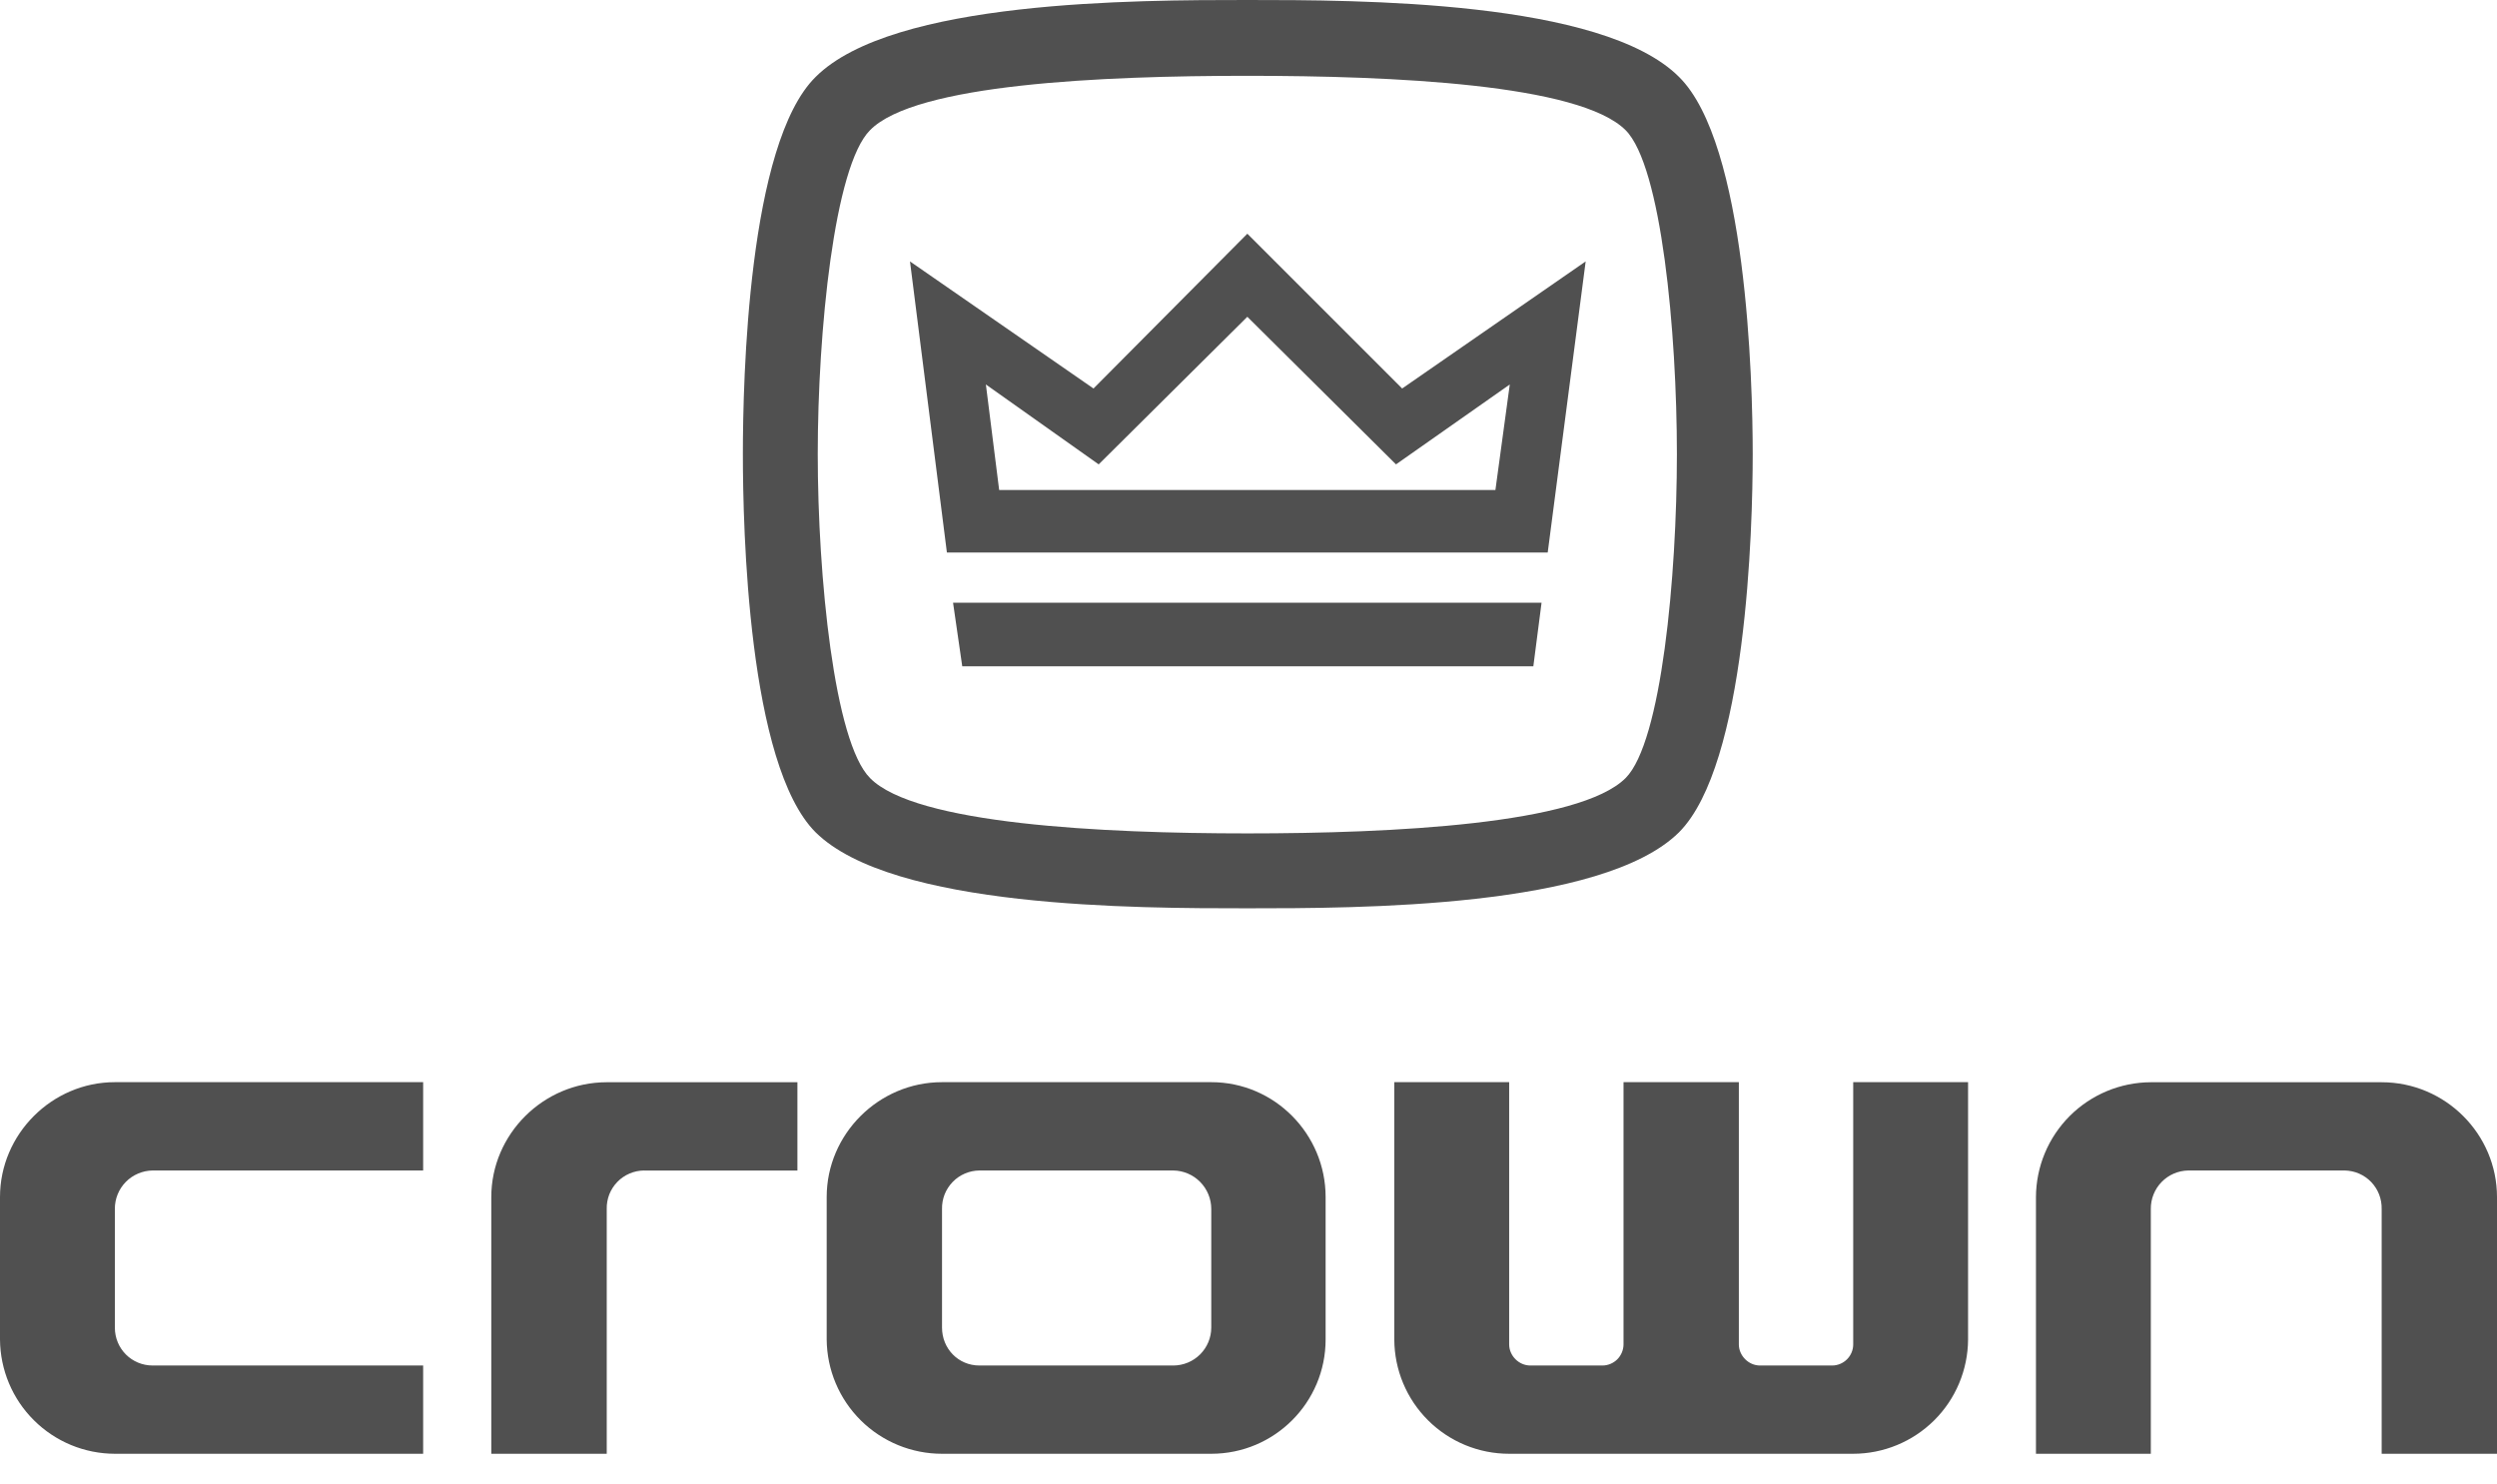
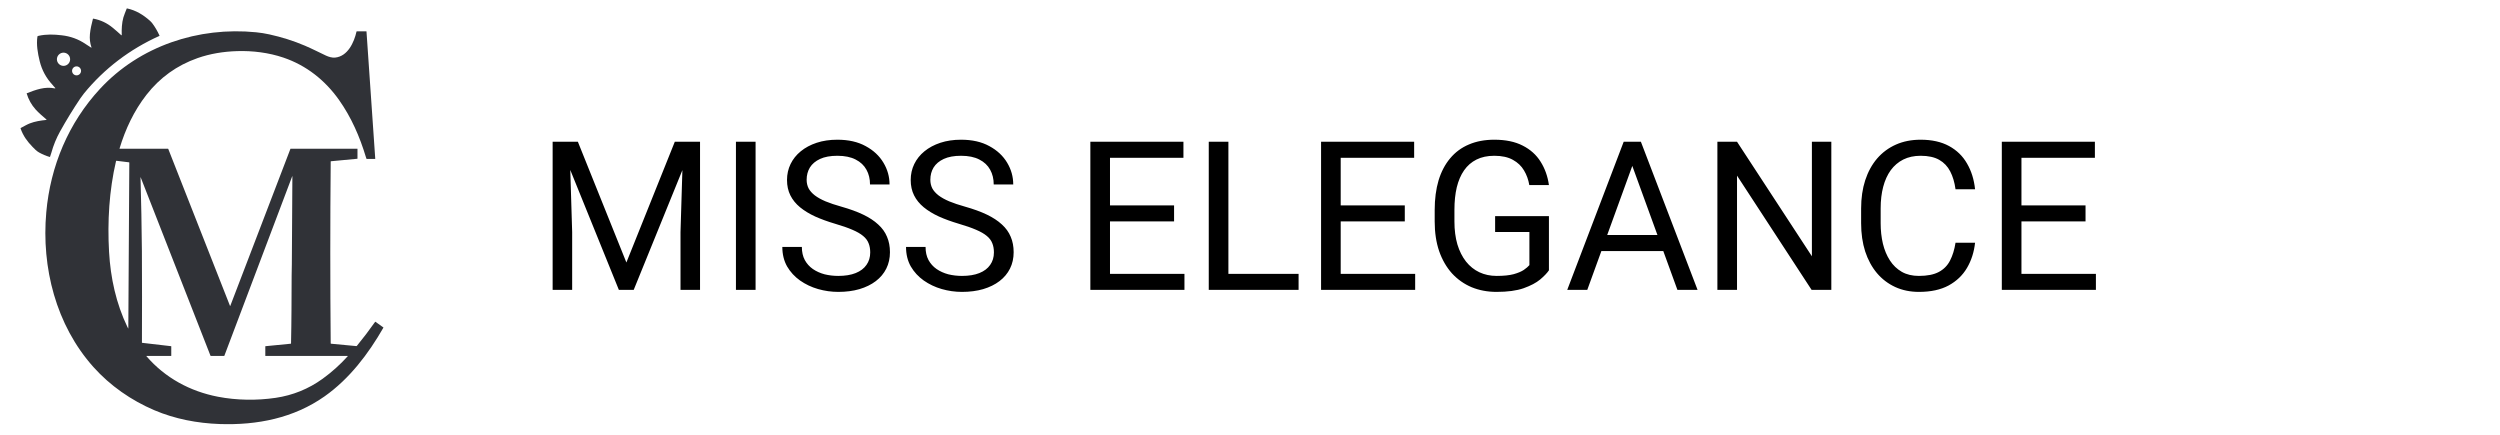
- <svg xmlns="http://www.w3.org/2000/svg" width="69" height="41" viewBox="0 0 69 41" fill="none">
-   <path d="M3.174 40.178C2.335 40.177 1.531 39.844 0.937 39.252C0.342 38.661 0.006 37.859 0 37.02L0 33.082C0 31.345 1.436 29.908 3.174 29.908H11.693V32.349H4.221C4.083 32.35 3.946 32.379 3.818 32.433C3.69 32.487 3.575 32.565 3.477 32.664C3.38 32.763 3.303 32.88 3.251 33.008C3.199 33.136 3.173 33.274 3.174 33.412V36.69C3.174 37.274 3.637 37.739 4.221 37.739H11.693V40.178H3.174ZM17.798 32.349C17.66 32.35 17.523 32.379 17.397 32.433C17.27 32.487 17.155 32.566 17.059 32.665C16.963 32.764 16.888 32.881 16.837 33.009C16.787 33.138 16.763 33.275 16.766 33.412V40.178H13.576V33.084C13.576 31.347 15.013 29.91 16.766 29.91H22.035V32.351H17.798V32.349ZM33.471 40.178H26.031C25.191 40.179 24.384 39.847 23.787 39.256C23.19 38.664 22.851 37.861 22.844 37.02V33.082C22.844 31.345 24.28 29.908 26.031 29.908H33.471C35.222 29.908 36.631 31.345 36.631 33.082V37.02C36.631 38.757 35.222 40.178 33.471 40.178ZM33.471 33.412C33.471 33.133 33.361 32.865 33.165 32.666C32.969 32.467 32.703 32.353 32.424 32.349H27.065C26.927 32.35 26.791 32.379 26.664 32.433C26.537 32.487 26.422 32.566 26.326 32.665C26.23 32.764 26.154 32.881 26.103 33.009C26.053 33.137 26.028 33.275 26.031 33.412V36.69C26.031 37.274 26.481 37.739 27.065 37.739H32.424C32.701 37.738 32.968 37.627 33.164 37.431C33.36 37.234 33.471 36.968 33.471 36.69V33.412ZM51.208 40.178H41.703C40.863 40.179 40.058 39.847 39.463 39.255C38.868 38.663 38.532 37.859 38.529 37.02V29.908H41.703V37.155C41.703 37.469 41.972 37.739 42.287 37.739H44.278C44.433 37.739 44.581 37.677 44.691 37.568C44.8 37.458 44.862 37.31 44.863 37.155V29.908H48.05V37.155C48.05 37.469 48.32 37.739 48.634 37.739H50.626C50.781 37.739 50.929 37.677 51.038 37.568C51.148 37.458 51.21 37.31 51.21 37.155V29.908H54.384V37.02C54.379 37.859 54.043 38.663 53.448 39.254C52.852 39.846 52.047 40.178 51.208 40.178ZM65.813 40.178V33.412C65.816 33.276 65.792 33.14 65.743 33.012C65.693 32.884 65.619 32.768 65.525 32.669C65.43 32.57 65.317 32.491 65.191 32.436C65.066 32.381 64.931 32.352 64.794 32.349H60.468C60.19 32.354 59.925 32.468 59.731 32.668C59.538 32.867 59.431 33.135 59.434 33.412V40.178H56.26V33.084C56.263 32.243 56.599 31.438 57.193 30.843C57.788 30.249 58.593 29.913 59.434 29.91H65.811C67.577 29.91 69 31.347 69 33.084V40.178H65.813ZM46.395 23.004C44.27 25.103 37.526 25.103 34.468 25.103C31.407 25.103 24.665 25.103 22.539 23.004C20.669 21.136 20.528 14.591 20.528 12.55C20.528 10.512 20.669 3.967 22.539 2.126C24.665 0 31.407 0 34.468 0C37.526 0 44.27 0 46.395 2.124C48.265 3.965 48.433 10.51 48.433 12.549C48.433 14.591 48.263 21.134 46.395 23.004ZM44.921 3.598C43.647 2.324 38.49 2.095 34.468 2.095C30.444 2.095 25.288 2.322 24.042 3.598C23.051 4.589 22.597 9.177 22.597 12.55C22.597 15.924 23.051 20.512 24.042 21.503C25.288 22.777 30.444 23.033 34.468 23.033C38.49 23.033 43.647 22.779 44.921 21.503C45.912 20.512 46.338 15.922 46.338 12.55C46.338 9.179 45.912 4.591 44.921 3.598ZM42.768 15.271H26.166L25.146 7.225L30.217 10.737L34.468 6.459L38.746 10.737L43.817 7.225L42.768 15.271ZM42.371 18.415H26.59L26.336 16.658H42.598L42.371 18.415ZM38.576 12.834L34.468 8.755L30.36 12.834L27.243 10.626L27.61 13.543H41.323L41.72 10.626L38.576 12.834Z" fill="#505050" />
+ <svg xmlns="http://www.w3.org/2000/svg" width="276" height="48" viewBox="0 0 276 48" fill="none">
+   <path d="M5.115 13.241C5.12 13.24 5.125 13.238 5.129 13.235C5.133 13.232 5.136 13.228 5.137 13.223C5.138 13.218 5.139 13.213 5.137 13.209C5.136 13.204 5.133 13.2 5.13 13.196C4.722 12.839 4.27 12.466 3.929 12.083C3.473 11.572 3.145 10.985 2.945 10.321C2.944 10.316 2.944 10.311 2.946 10.306C2.948 10.302 2.952 10.299 2.957 10.297C3.948 9.907 4.96 9.533 6.037 9.756C6.063 9.762 6.077 9.764 6.078 9.763C6.116 9.746 6.119 9.724 6.088 9.696C5.975 9.596 5.885 9.459 5.798 9.366C5.096 8.613 4.624 7.739 4.38 6.746C4.168 5.877 3.995 4.922 4.133 4.026C4.134 4.02 4.136 4.015 4.139 4.011C4.142 4.006 4.145 4.002 4.15 3.999C4.18 3.978 4.219 3.963 4.265 3.953C5.134 3.767 5.929 3.793 6.803 3.894C7.78 4.006 8.645 4.313 9.46 4.867C9.656 5 9.857 5.13 10.064 5.258C10.068 5.261 10.072 5.262 10.077 5.262C10.082 5.261 10.087 5.26 10.091 5.257C10.094 5.254 10.097 5.25 10.099 5.245C10.1 5.24 10.1 5.235 10.098 5.231C9.934 4.752 9.88 4.272 9.929 3.754C9.981 3.193 10.118 2.639 10.256 2.091C10.263 2.063 10.28 2.052 10.308 2.058C11.126 2.212 11.819 2.546 12.455 3.071C12.775 3.335 13.084 3.606 13.383 3.883C13.388 3.888 13.394 3.891 13.401 3.892C13.407 3.893 13.414 3.892 13.42 3.89C13.426 3.887 13.432 3.882 13.435 3.877C13.439 3.871 13.441 3.864 13.44 3.857C13.419 3.223 13.45 2.529 13.622 1.924C13.704 1.633 13.866 1.276 13.985 0.956C13.988 0.947 13.995 0.939 14.003 0.934C14.012 0.93 14.022 0.928 14.031 0.93C15.006 1.139 15.816 1.636 16.554 2.294C16.662 2.39 16.759 2.497 16.844 2.614C17.146 3.026 17.401 3.466 17.609 3.932C17.61 3.936 17.611 3.939 17.611 3.942C17.611 3.946 17.611 3.949 17.609 3.953C17.608 3.956 17.606 3.959 17.604 3.961C17.602 3.964 17.599 3.966 17.595 3.967C14.363 5.414 11.506 7.574 9.266 10.323C9.133 10.487 9.003 10.663 8.876 10.851C8.075 12.041 7.327 13.262 6.63 14.515C6.217 15.259 5.897 16.041 5.671 16.86C5.626 17.024 5.579 17.163 5.524 17.31C5.521 17.317 5.516 17.323 5.509 17.326C5.503 17.33 5.495 17.331 5.488 17.328C5.079 17.206 4.689 17.042 4.316 16.835C4.043 16.684 3.813 16.443 3.597 16.22C3.004 15.607 2.56 15.007 2.273 14.187C2.269 14.175 2.27 14.163 2.274 14.152C2.278 14.142 2.286 14.133 2.297 14.127C2.622 13.958 2.976 13.745 3.286 13.624C3.858 13.4 4.51 13.301 5.115 13.241ZM7.742 6.543C7.742 6.447 7.723 6.352 7.687 6.263C7.65 6.175 7.596 6.095 7.528 6.027C7.461 5.959 7.38 5.905 7.292 5.869C7.203 5.832 7.109 5.813 7.013 5.813C6.819 5.813 6.634 5.89 6.497 6.027C6.36 6.164 6.283 6.349 6.283 6.543C6.283 6.736 6.36 6.922 6.497 7.058C6.634 7.195 6.819 7.272 7.013 7.272C7.109 7.272 7.203 7.253 7.292 7.216C7.38 7.18 7.461 7.126 7.528 7.058C7.596 6.991 7.65 6.91 7.687 6.822C7.723 6.733 7.742 6.638 7.742 6.543ZM8.949 7.823C8.949 7.692 8.896 7.565 8.803 7.472C8.71 7.379 8.584 7.327 8.452 7.327C8.32 7.327 8.194 7.379 8.101 7.472C8.008 7.565 7.956 7.692 7.956 7.823C7.956 7.955 8.008 8.081 8.101 8.174C8.194 8.267 8.32 8.32 8.452 8.32C8.584 8.32 8.71 8.267 8.803 8.174C8.896 8.081 8.949 7.955 8.949 7.823Z" fill="#303237" />
+   <path d="M25.39 33.764C25.392 33.768 25.394 33.771 25.397 33.773C25.4 33.775 25.404 33.776 25.408 33.776C25.412 33.776 25.416 33.775 25.419 33.773C25.422 33.771 25.424 33.767 25.425 33.764L32.061 16.439C32.063 16.433 32.067 16.428 32.072 16.424C32.077 16.421 32.084 16.419 32.09 16.419H39.45C39.454 16.419 39.458 16.421 39.461 16.424C39.464 16.427 39.466 16.431 39.466 16.435V17.495C39.466 17.504 39.463 17.512 39.457 17.518C39.451 17.525 39.444 17.529 39.435 17.529L36.535 17.802C36.528 17.803 36.522 17.806 36.517 17.811C36.513 17.816 36.51 17.822 36.51 17.829C36.448 24.517 36.45 31.213 36.509 37.901C36.51 37.929 36.523 37.944 36.551 37.946L39.342 38.209C39.352 38.21 39.362 38.209 39.371 38.205C39.38 38.202 39.387 38.196 39.394 38.188C40.097 37.331 40.767 36.449 41.405 35.542C41.408 35.537 41.412 35.534 41.416 35.531C41.42 35.528 41.425 35.526 41.43 35.526C41.435 35.525 41.441 35.525 41.446 35.526C41.451 35.527 41.456 35.529 41.46 35.532L42.32 36.146C42.332 36.154 42.334 36.164 42.327 36.176C40.671 39.062 38.587 41.815 35.841 43.753C32.424 46.165 28.385 46.954 24.263 46.813C21.791 46.729 19.309 46.256 17.037 45.287C14.495 44.203 12.158 42.582 10.314 40.52C6.176 35.892 4.567 29.529 5.109 23.442C5.564 18.33 7.561 13.559 11.058 9.79C15.441 5.066 21.918 2.932 28.271 3.563C28.764 3.612 29.251 3.69 29.734 3.796C31.076 4.092 32.393 4.501 33.656 5.041C34.561 5.429 35.327 5.831 35.983 6.136C36.287 6.277 36.658 6.39 36.995 6.358C38.392 6.226 39.096 4.667 39.357 3.493C39.359 3.483 39.365 3.474 39.373 3.468C39.381 3.462 39.391 3.458 39.401 3.458L40.443 3.458C40.453 3.458 40.459 3.463 40.46 3.473L41.427 17.519C41.427 17.522 41.427 17.525 41.426 17.528C41.425 17.532 41.423 17.534 41.42 17.537C41.418 17.539 41.416 17.541 41.413 17.542C41.41 17.544 41.407 17.544 41.403 17.544H40.484C40.478 17.544 40.473 17.542 40.468 17.539C40.464 17.536 40.46 17.531 40.458 17.526C40.433 17.462 40.412 17.399 40.394 17.339C39.724 15.107 38.779 12.942 37.434 11.042C35.892 8.861 33.82 7.215 31.285 6.358C29.67 5.812 27.895 5.59 26.183 5.643C24.675 5.689 23.201 5.926 21.808 6.415C19.532 7.216 17.653 8.565 16.171 10.464C14.794 12.229 13.847 14.249 13.197 16.393C13.196 16.396 13.196 16.399 13.196 16.402C13.197 16.405 13.198 16.408 13.2 16.411C13.202 16.413 13.204 16.415 13.207 16.417C13.21 16.418 13.213 16.419 13.216 16.419H18.538C18.546 16.419 18.555 16.421 18.562 16.426C18.569 16.431 18.574 16.438 18.577 16.445L25.39 33.764ZM14.166 36.266L14.276 17.965C14.276 17.938 14.263 17.922 14.236 17.919L12.854 17.75C12.844 17.749 12.834 17.751 12.826 17.757C12.819 17.762 12.813 17.77 12.811 17.78C12.049 21.04 11.851 24.464 12.04 27.803C12.204 30.688 12.816 33.501 14.072 36.114C14.098 36.166 14.126 36.218 14.158 36.268C14.158 36.269 14.159 36.27 14.16 36.27C14.161 36.27 14.162 36.27 14.163 36.27C14.164 36.27 14.165 36.269 14.165 36.269C14.166 36.268 14.166 36.267 14.166 36.266ZM24.745 39.293L23.277 39.294C23.268 39.294 23.259 39.291 23.252 39.286C23.244 39.281 23.238 39.274 23.235 39.265L15.53 19.576C15.529 19.575 15.528 19.573 15.526 19.572C15.524 19.571 15.523 19.571 15.521 19.571C15.519 19.572 15.517 19.573 15.516 19.574C15.515 19.576 15.514 19.577 15.514 19.579C15.59 22.282 15.64 24.987 15.665 27.694C15.696 31.066 15.673 34.447 15.67 37.832C15.67 37.836 15.671 37.839 15.674 37.841C15.676 37.844 15.679 37.846 15.682 37.846L18.893 38.22C18.897 38.22 18.901 38.222 18.903 38.225C18.906 38.228 18.908 38.232 18.908 38.236V39.277C18.908 39.288 18.902 39.293 18.891 39.293L16.174 39.294C16.172 39.294 16.169 39.295 16.166 39.297C16.164 39.298 16.162 39.3 16.161 39.303C16.159 39.306 16.159 39.309 16.159 39.312C16.16 39.315 16.161 39.317 16.163 39.32C18.219 41.711 20.983 43.207 24.068 43.801C26.134 44.199 28.344 44.228 30.428 43.922C32.317 43.645 34.068 42.938 35.616 41.817C36.631 41.082 37.555 40.252 38.389 39.328C38.391 39.325 38.393 39.321 38.393 39.318C38.394 39.314 38.394 39.31 38.392 39.306C38.39 39.303 38.388 39.3 38.385 39.298C38.382 39.296 38.378 39.295 38.374 39.295L29.3 39.293C29.297 39.293 29.294 39.292 29.293 39.29C29.291 39.288 29.29 39.286 29.29 39.283V38.24C29.29 38.228 29.296 38.221 29.308 38.22L32.098 37.946C32.107 37.945 32.115 37.941 32.121 37.934C32.127 37.928 32.13 37.919 32.13 37.911C32.187 35.414 32.185 32.916 32.197 30.418C32.199 30.008 32.217 29.527 32.219 29.164C32.239 25.931 32.259 22.698 32.279 19.466C32.279 19.463 32.278 19.461 32.277 19.459C32.275 19.457 32.273 19.456 32.27 19.456C32.268 19.455 32.266 19.456 32.263 19.457C32.261 19.458 32.26 19.46 32.259 19.462L24.769 39.277C24.765 39.288 24.757 39.293 24.745 39.293Z" fill="#303237" />
+   <path d="M61.696 15.648H63.796L69.153 28.979L74.499 15.648H76.61L69.962 32H68.322L61.696 15.648ZM61.011 15.648H62.864L63.167 25.621V32H61.011V15.648ZM75.431 15.648H77.284V32H75.128V25.621L75.431 15.648ZM83.416 15.648V32H81.248V15.648H83.416ZM96.072 27.867C96.072 27.485 96.013 27.148 95.893 26.856C95.78 26.557 95.578 26.287 95.286 26.048C95.002 25.808 94.605 25.58 94.096 25.363C93.594 25.146 92.958 24.925 92.187 24.7C91.378 24.461 90.648 24.195 89.997 23.903C89.345 23.603 88.788 23.263 88.323 22.881C87.859 22.499 87.504 22.061 87.257 21.567C87.009 21.073 86.886 20.508 86.886 19.871C86.886 19.235 87.017 18.647 87.279 18.108C87.541 17.569 87.915 17.101 88.402 16.704C88.896 16.3 89.484 15.985 90.165 15.761C90.847 15.536 91.606 15.424 92.445 15.424C93.673 15.424 94.713 15.66 95.567 16.131C96.428 16.596 97.083 17.206 97.532 17.962C97.982 18.711 98.206 19.512 98.206 20.365H96.05C96.05 19.751 95.919 19.209 95.657 18.737C95.395 18.258 94.998 17.883 94.466 17.614C93.935 17.337 93.261 17.198 92.445 17.198C91.674 17.198 91.037 17.314 90.536 17.546C90.034 17.779 89.66 18.093 89.413 18.49C89.173 18.887 89.053 19.34 89.053 19.849C89.053 20.193 89.124 20.508 89.267 20.792C89.416 21.069 89.645 21.327 89.952 21.567C90.266 21.806 90.663 22.027 91.142 22.23C91.629 22.432 92.209 22.626 92.883 22.814C93.811 23.076 94.612 23.367 95.286 23.689C95.96 24.011 96.514 24.375 96.948 24.779C97.39 25.176 97.716 25.629 97.925 26.138C98.142 26.639 98.251 27.208 98.251 27.845C98.251 28.511 98.116 29.114 97.847 29.653C97.577 30.192 97.192 30.652 96.69 31.034C96.188 31.416 95.586 31.712 94.882 31.921C94.186 32.123 93.407 32.225 92.546 32.225C91.79 32.225 91.045 32.12 90.311 31.91C89.585 31.701 88.922 31.386 88.323 30.967C87.732 30.547 87.257 30.031 86.897 29.417C86.545 28.796 86.369 28.077 86.369 27.261H88.525C88.525 27.822 88.634 28.305 88.851 28.709C89.068 29.106 89.364 29.436 89.738 29.698C90.12 29.96 90.551 30.154 91.03 30.282C91.517 30.401 92.022 30.461 92.546 30.461C93.302 30.461 93.942 30.357 94.466 30.147C94.99 29.937 95.387 29.638 95.657 29.248C95.934 28.859 96.072 28.399 96.072 27.867ZM109.729 27.867C109.729 27.485 109.669 27.148 109.549 26.856C109.437 26.557 109.234 26.287 108.943 26.048C108.658 25.808 108.261 25.58 107.752 25.363C107.25 25.146 106.614 24.925 105.843 24.7C105.034 24.461 104.304 24.195 103.653 23.903C103.002 23.603 102.444 23.263 101.98 22.881C101.515 22.499 101.16 22.061 100.913 21.567C100.666 21.073 100.542 20.508 100.542 19.871C100.542 19.235 100.673 18.647 100.935 18.108C101.197 17.569 101.572 17.101 102.058 16.704C102.552 16.3 103.14 15.985 103.821 15.761C104.503 15.536 105.263 15.424 106.101 15.424C107.329 15.424 108.37 15.66 109.223 16.131C110.084 16.596 110.739 17.206 111.189 17.962C111.638 18.711 111.862 19.512 111.862 20.365H109.706C109.706 19.751 109.575 19.209 109.313 18.737C109.051 18.258 108.654 17.883 108.123 17.614C107.591 17.337 106.917 17.198 106.101 17.198C105.33 17.198 104.694 17.314 104.192 17.546C103.69 17.779 103.316 18.093 103.069 18.49C102.829 18.887 102.71 19.34 102.71 19.849C102.71 20.193 102.781 20.508 102.923 20.792C103.073 21.069 103.301 21.327 103.608 21.567C103.922 21.806 104.319 22.027 104.798 22.23C105.285 22.432 105.865 22.626 106.539 22.814C107.468 23.076 108.269 23.367 108.943 23.689C109.616 24.011 110.17 24.375 110.605 24.779C111.046 25.176 111.372 25.629 111.582 26.138C111.799 26.639 111.907 27.208 111.907 27.845C111.907 28.511 111.773 29.114 111.503 29.653C111.234 30.192 110.848 30.652 110.346 31.034C109.845 31.416 109.242 31.712 108.538 31.921C107.842 32.123 107.063 32.225 106.202 32.225C105.446 32.225 104.701 32.12 103.967 31.91C103.241 31.701 102.579 31.386 101.98 30.967C101.388 30.547 100.913 30.031 100.553 29.417C100.201 28.796 100.026 28.077 100.026 27.261H102.182C102.182 27.822 102.29 28.305 102.507 28.709C102.725 29.106 103.02 29.436 103.395 29.698C103.776 29.96 104.207 30.154 104.686 30.282C105.173 30.401 105.678 30.461 106.202 30.461C106.958 30.461 107.599 30.357 108.123 30.147C108.647 29.937 109.044 29.638 109.313 29.248C109.59 28.859 109.729 28.399 109.729 27.867ZM130.763 30.237V32H122.105V30.237H130.763ZM122.543 15.648V32H120.375V15.648H122.543ZM129.618 22.679V24.442H122.105V22.679H129.618ZM130.651 15.648V17.423H122.105V15.648H130.651ZM143.364 30.237V32H135.188V30.237H143.364ZM135.615 15.648V32H133.447V15.648H135.615ZM156.234 30.237V32H147.575V30.237H156.234ZM148.013 15.648V32H145.846V15.648H148.013ZM155.089 22.679V24.442H147.575V22.679H155.089ZM156.122 15.648V17.423H147.575V15.648H156.122ZM171.002 23.858V29.844C170.8 30.143 170.478 30.48 170.036 30.855C169.595 31.221 168.984 31.543 168.206 31.82C167.435 32.09 166.439 32.225 165.218 32.225C164.223 32.225 163.305 32.052 162.467 31.708C161.636 31.356 160.913 30.847 160.299 30.181C159.693 29.507 159.221 28.691 158.884 27.732C158.555 26.767 158.39 25.674 158.39 24.453V23.184C158.39 21.964 158.533 20.874 158.817 19.916C159.109 18.958 159.536 18.145 160.097 17.479C160.659 16.805 161.348 16.296 162.164 15.952C162.98 15.6 163.916 15.424 164.971 15.424C166.222 15.424 167.266 15.641 168.105 16.075C168.951 16.502 169.609 17.093 170.081 17.85C170.56 18.606 170.867 19.467 171.002 20.433H168.835C168.737 19.841 168.543 19.302 168.251 18.815C167.966 18.329 167.558 17.939 167.026 17.648C166.495 17.348 165.81 17.198 164.971 17.198C164.215 17.198 163.56 17.337 163.006 17.614C162.452 17.891 161.995 18.288 161.636 18.804C161.276 19.321 161.007 19.946 160.827 20.68C160.655 21.413 160.569 22.241 160.569 23.162V24.453C160.569 25.396 160.678 26.239 160.895 26.98C161.119 27.721 161.437 28.354 161.849 28.878C162.261 29.395 162.751 29.788 163.32 30.057C163.897 30.327 164.533 30.461 165.23 30.461C166.001 30.461 166.626 30.398 167.105 30.27C167.584 30.136 167.959 29.979 168.228 29.799C168.498 29.612 168.704 29.436 168.846 29.271V25.61H165.061V23.858H171.002ZM180.649 17.097L175.236 32H173.024L179.256 15.648H180.683L180.649 17.097ZM185.186 32L179.762 17.097L179.728 15.648H181.154L187.41 32H185.186ZM184.905 25.947V27.721H175.719V25.947H184.905ZM202.178 15.648V32H199.999L191.767 19.388V32H189.6V15.648H191.767L200.033 28.294V15.648H202.178ZM215.89 26.8H218.047C217.934 27.834 217.638 28.758 217.159 29.574C216.68 30.39 216.003 31.038 215.127 31.517C214.251 31.989 213.158 32.225 211.847 32.225C210.889 32.225 210.017 32.045 209.231 31.686C208.452 31.326 207.782 30.817 207.22 30.158C206.659 29.492 206.225 28.695 205.918 27.766C205.618 26.83 205.468 25.79 205.468 24.644V23.016C205.468 21.87 205.618 20.833 205.918 19.905C206.225 18.969 206.663 18.168 207.232 17.502C207.808 16.835 208.501 16.322 209.309 15.963C210.118 15.604 211.027 15.424 212.038 15.424C213.274 15.424 214.318 15.656 215.172 16.12C216.025 16.584 216.688 17.228 217.159 18.052C217.638 18.868 217.934 19.815 218.047 20.893H215.89C215.785 20.129 215.591 19.474 215.306 18.928C215.022 18.374 214.617 17.947 214.093 17.648C213.569 17.348 212.884 17.198 212.038 17.198C211.312 17.198 210.672 17.337 210.118 17.614C209.571 17.891 209.111 18.284 208.736 18.793C208.37 19.302 208.093 19.912 207.905 20.623C207.718 21.335 207.625 22.125 207.625 22.993V24.644C207.625 25.445 207.707 26.198 207.872 26.901C208.044 27.605 208.302 28.223 208.647 28.754C208.991 29.286 209.429 29.705 209.961 30.012C210.492 30.312 211.121 30.461 211.847 30.461C212.768 30.461 213.502 30.315 214.048 30.023C214.595 29.731 215.007 29.312 215.284 28.766C215.568 28.219 215.77 27.564 215.89 26.8ZM231.388 30.237V32H222.73V30.237H231.388ZM223.168 15.648V32H221V15.648H223.168ZM230.243 22.679V24.442H222.73V22.679H230.243ZM231.276 15.648V17.423H222.73V15.648H231.276Z" fill="black" />
</svg>
